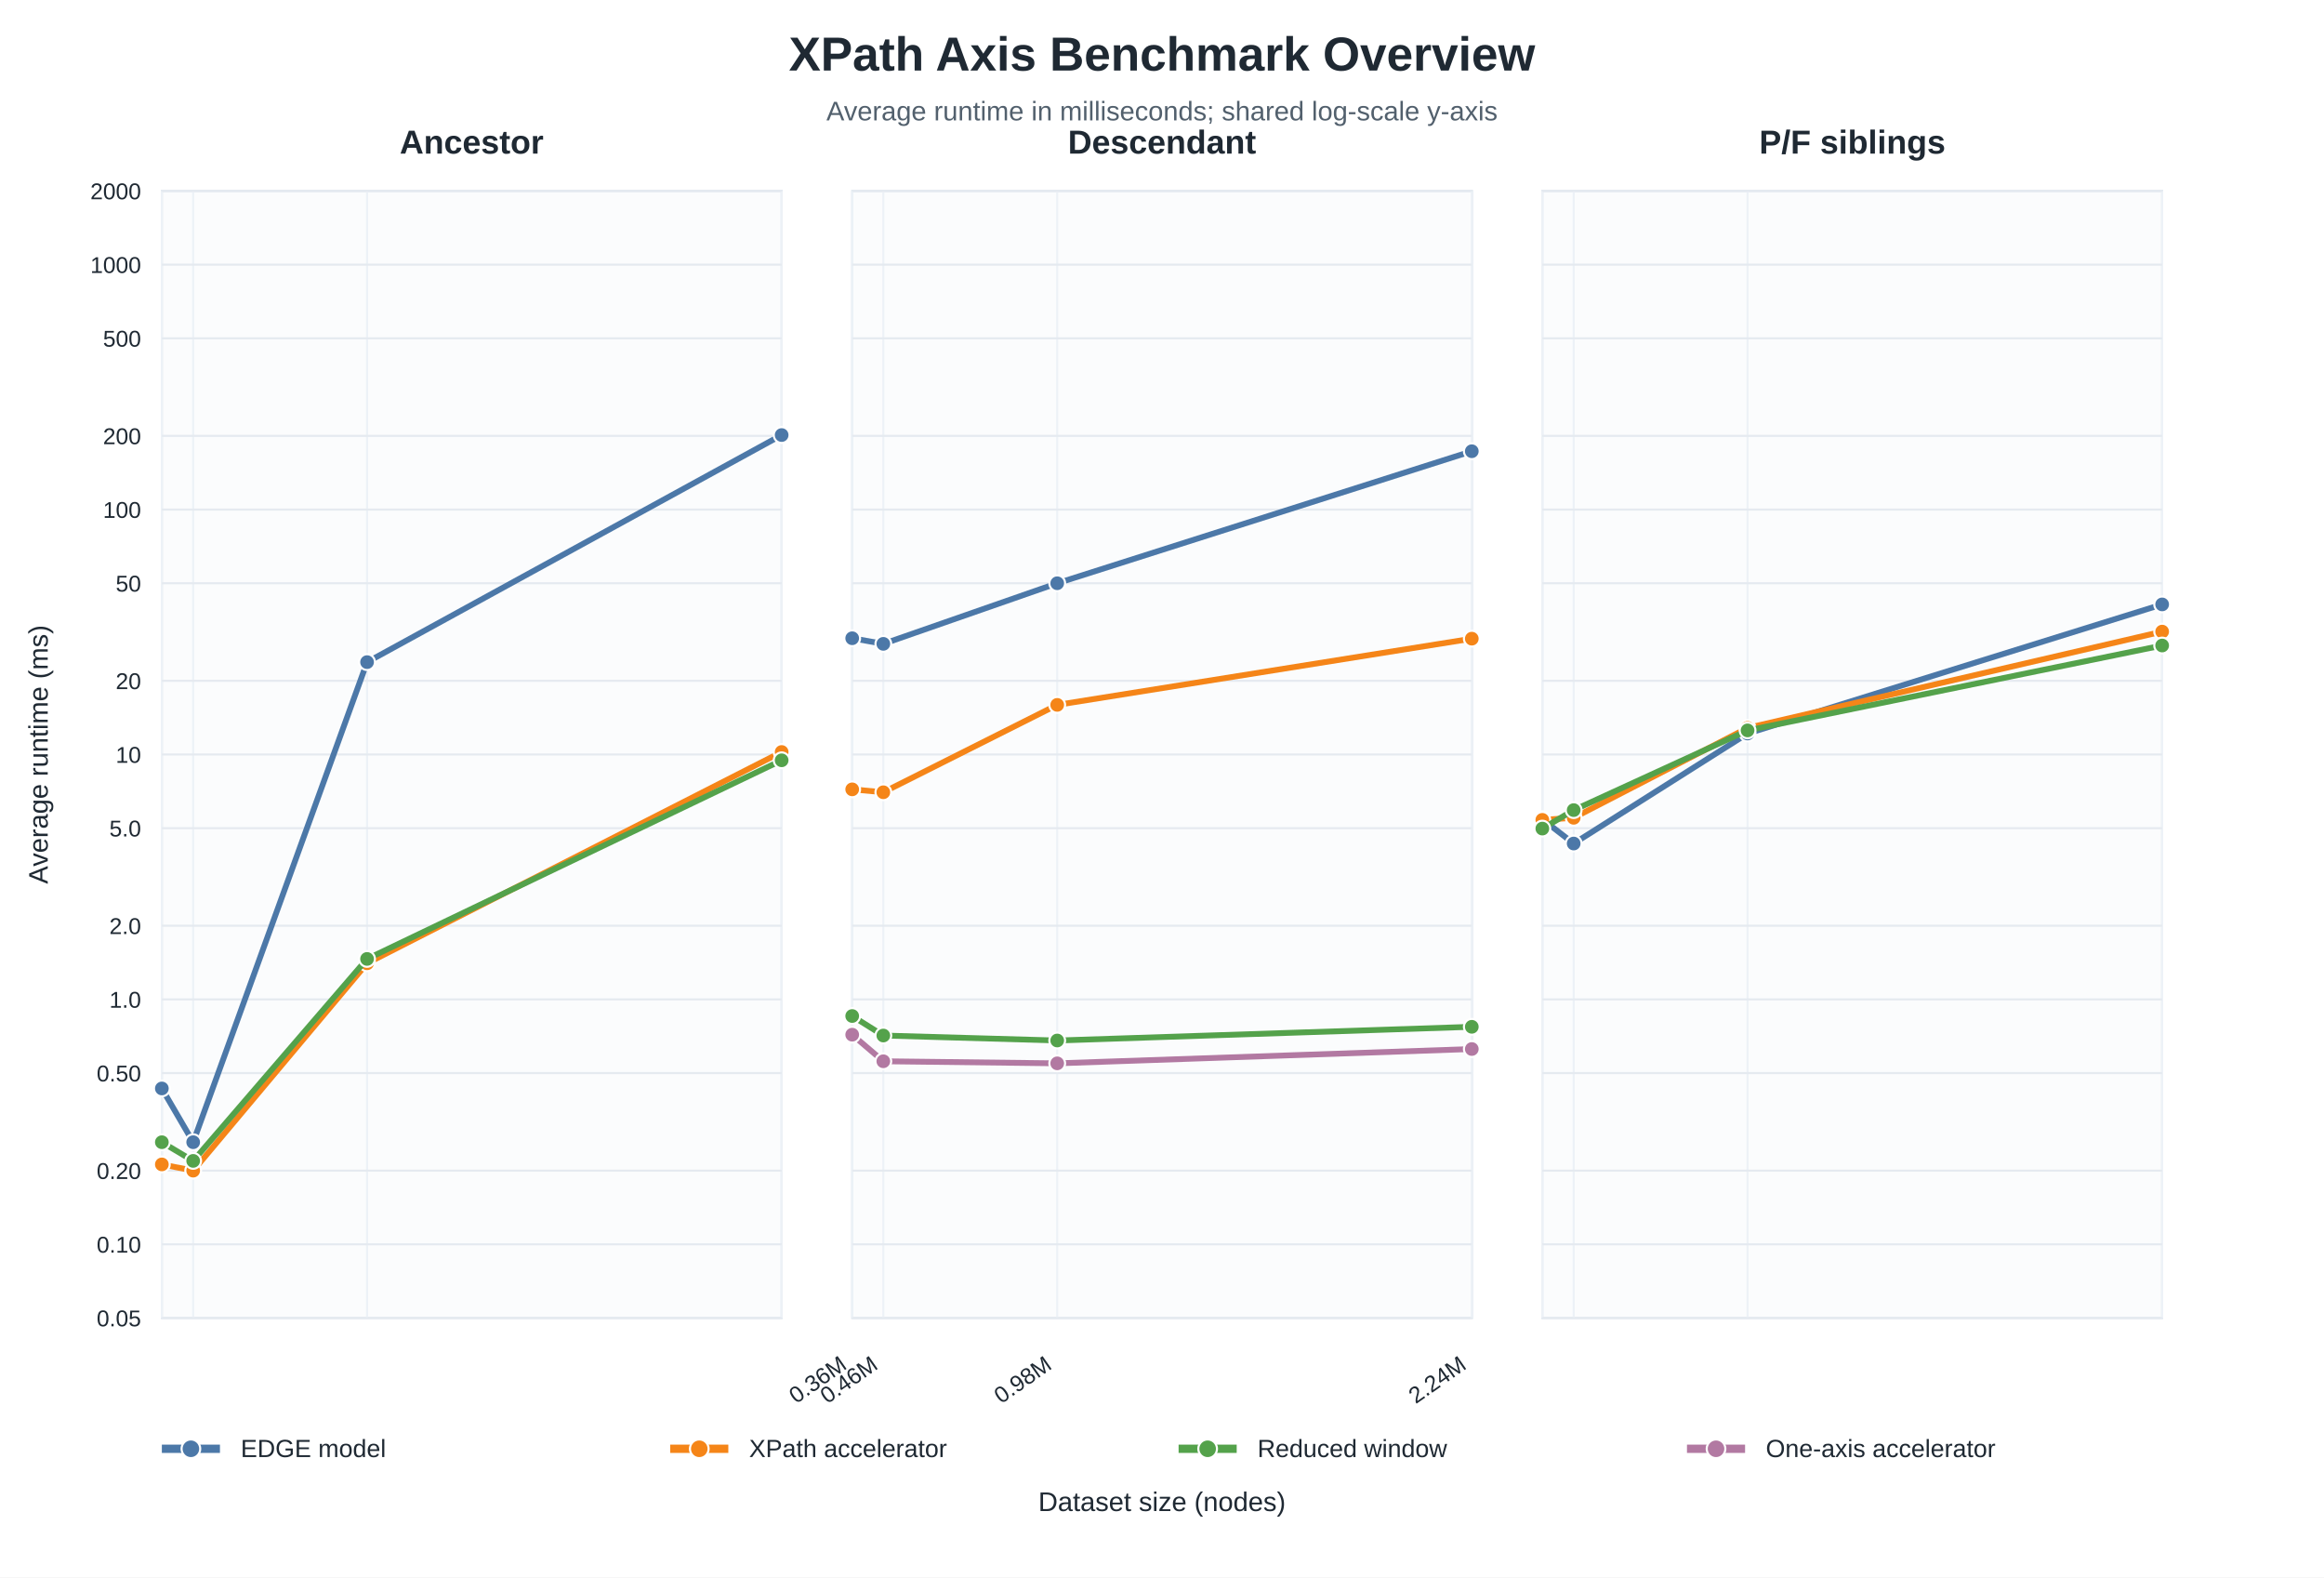
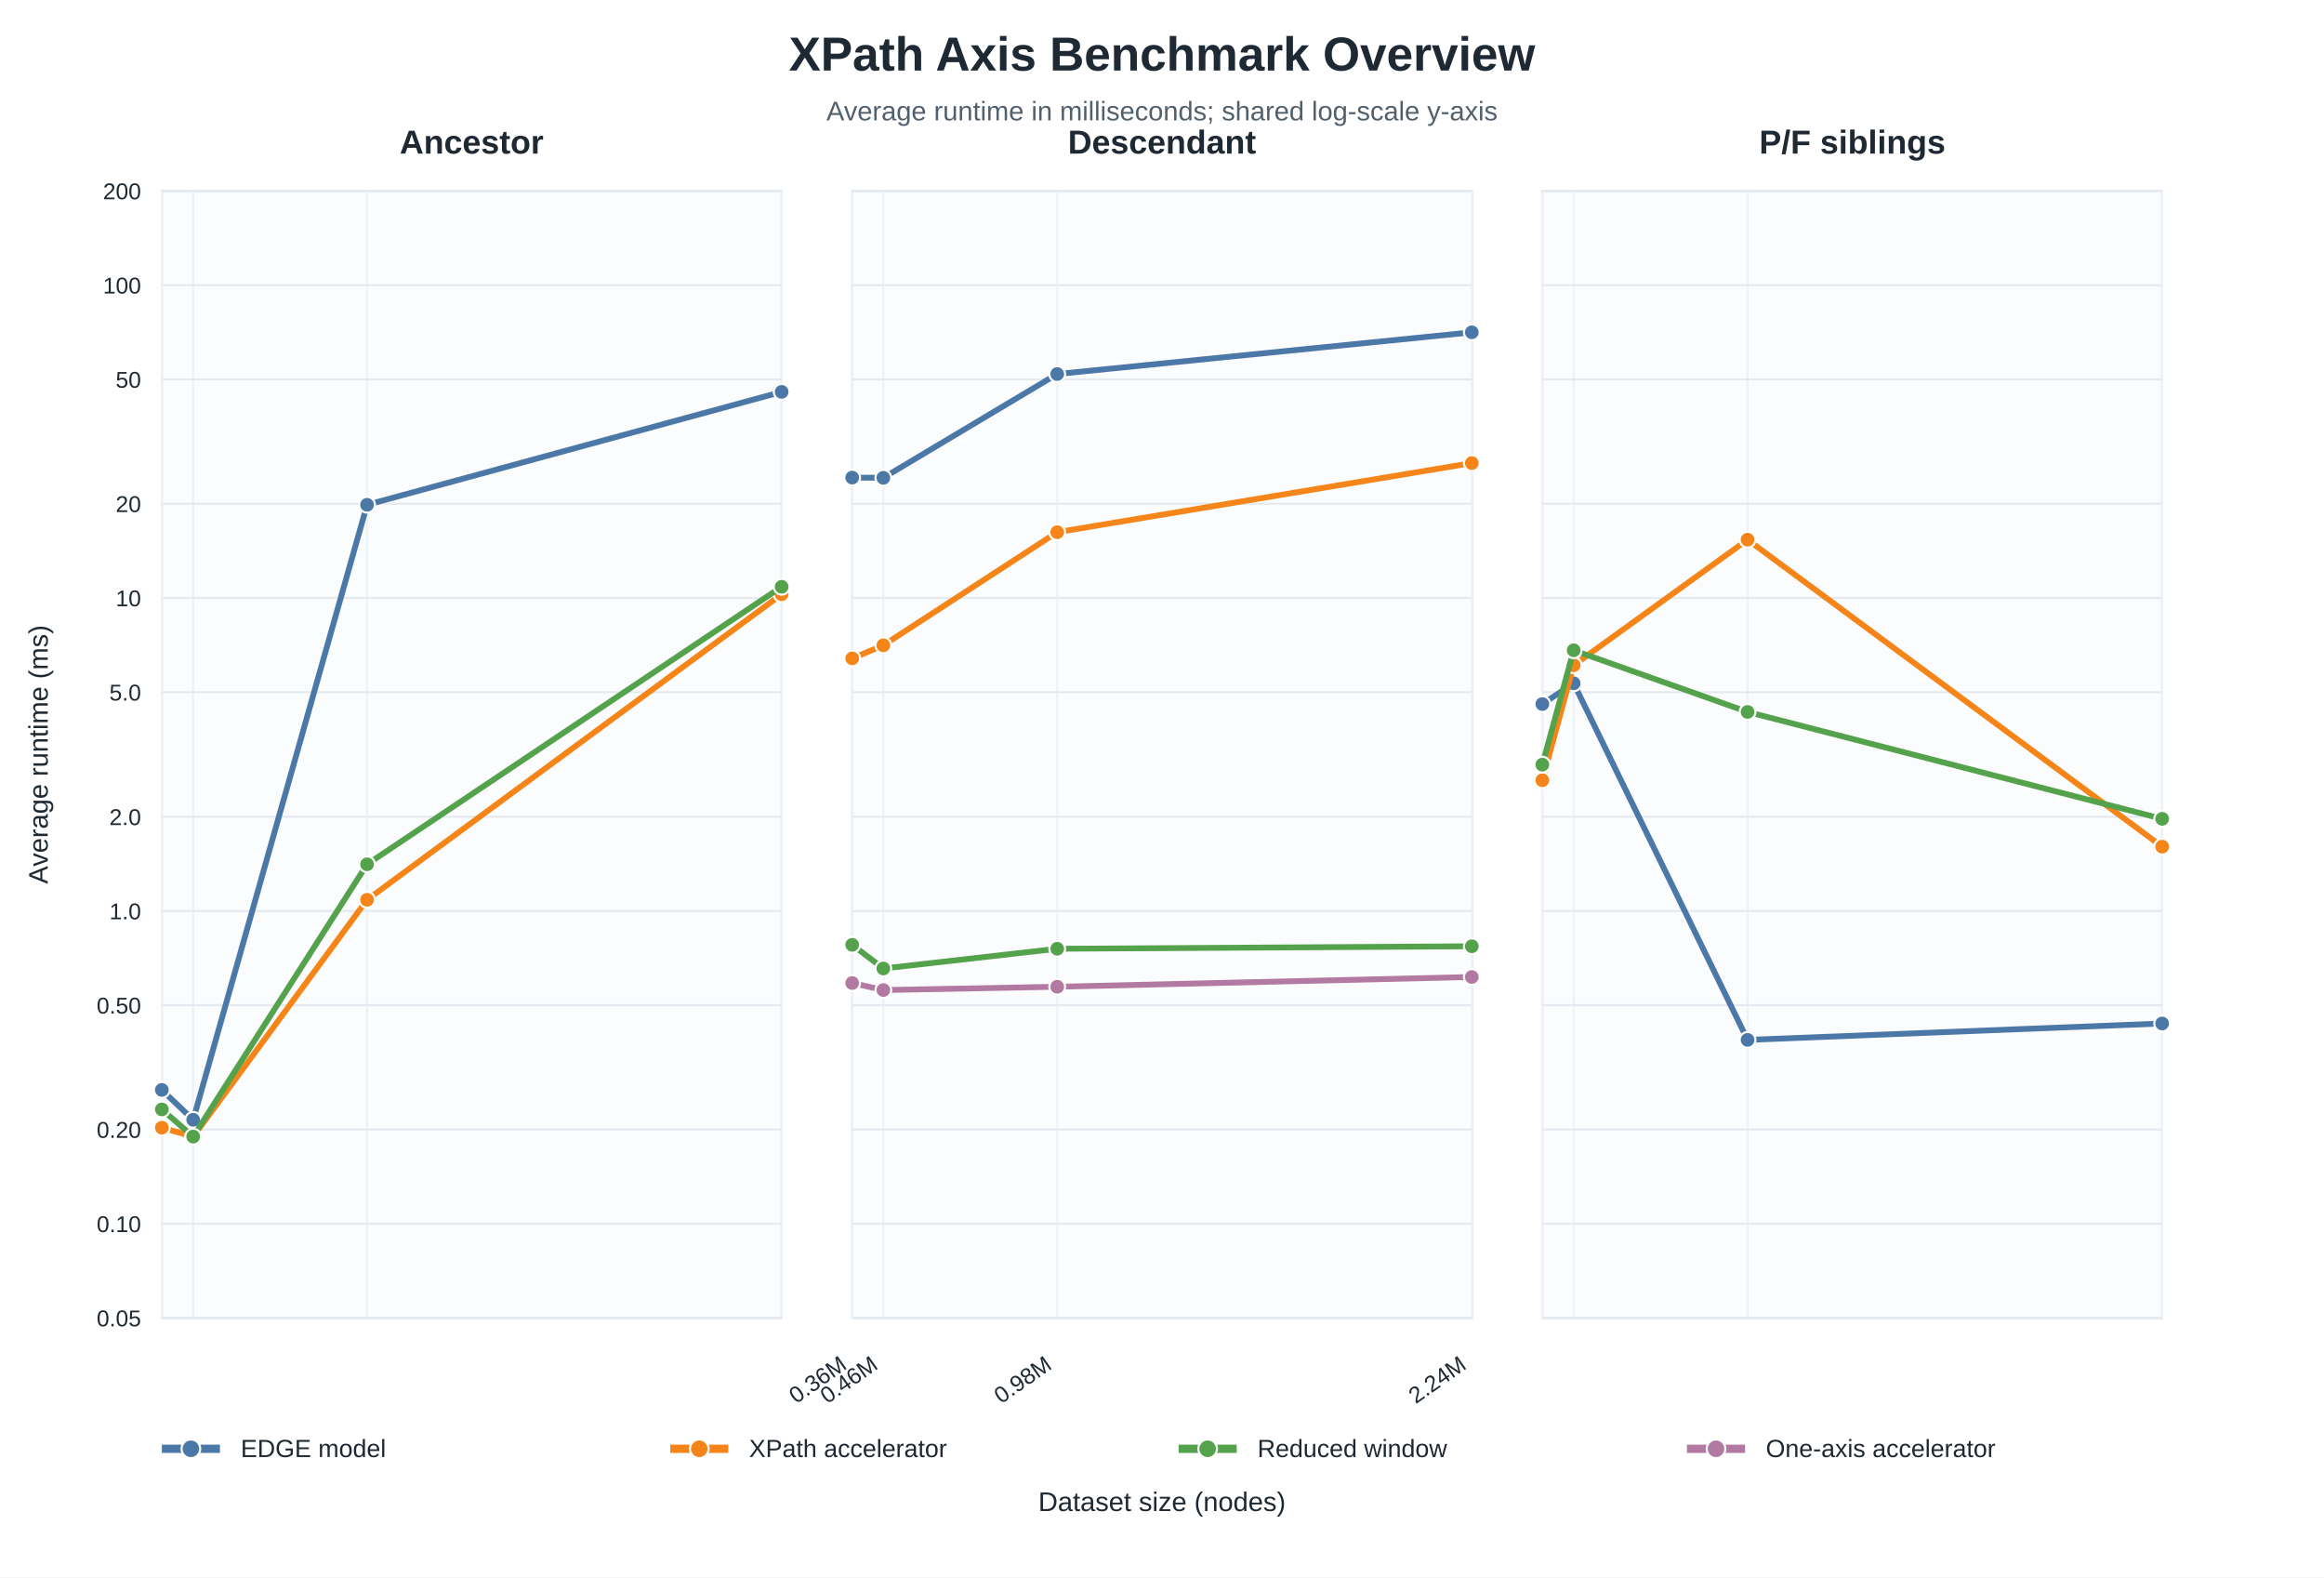
<svg xmlns="http://www.w3.org/2000/svg" width="1120" height="760" viewBox="0 0 1120 760">
  <rect width="100%" height="100%" fill="#FFFFFF" />
  <text x="560.0" y="34.0" font-family="Arial, sans-serif" font-size="23" font-weight="700" fill="#1F2933" text-anchor="middle">XPath Axis Benchmark Overview</text>
  <text x="560.0" y="58.0" font-family="Arial, sans-serif" font-size="13" font-weight="normal" fill="#52606D" text-anchor="middle">Average runtime in milliseconds; shared log-scale y-axis</text>
  <rect x="78.0" y="92" width="298.7" height="543" fill="#FBFCFD" stroke="#D9E2EC" />
  <text x="227.3" y="74.0" font-family="Arial, sans-serif" font-size="16" font-weight="700" fill="#1F2933" text-anchor="middle">Ancestor</text>
  <line x1="78.0" y1="92" x2="78.0" y2="635" stroke="#EDF2F7" />
  <line x1="93.1" y1="92" x2="93.1" y2="635" stroke="#EDF2F7" />
  <line x1="176.9" y1="92" x2="176.9" y2="635" stroke="#EDF2F7" />
  <line x1="376.7" y1="92" x2="376.7" y2="635" stroke="#EDF2F7" />
  <line x1="78.0" y1="635.0" x2="376.7" y2="635.0" stroke="#E5EAF0" />
  <text x="68.0" y="639.0" font-family="Arial, sans-serif" font-size="11" font-weight="normal" fill="#1F2933" text-anchor="end">0.05</text>
-   <line x1="78.0" y1="599.5" x2="376.7" y2="599.5" stroke="#E5EAF0" />
-   <text x="68.0" y="603.5" font-family="Arial, sans-serif" font-size="11" font-weight="normal" fill="#1F2933" text-anchor="end">0.10</text>
-   <line x1="78.0" y1="564.0" x2="376.7" y2="564.0" stroke="#E5EAF0" />
-   <text x="68.0" y="568.0" font-family="Arial, sans-serif" font-size="11" font-weight="normal" fill="#1F2933" text-anchor="end">0.20</text>
-   <line x1="78.0" y1="517.0" x2="376.7" y2="517.0" stroke="#E5EAF0" />
-   <text x="68.0" y="521.0" font-family="Arial, sans-serif" font-size="11" font-weight="normal" fill="#1F2933" text-anchor="end">0.50</text>
-   <line x1="78.0" y1="481.5" x2="376.7" y2="481.5" stroke="#E5EAF0" />
-   <text x="68.0" y="485.5" font-family="Arial, sans-serif" font-size="11" font-weight="normal" fill="#1F2933" text-anchor="end">1.0</text>
-   <line x1="78.0" y1="446.0" x2="376.7" y2="446.0" stroke="#E5EAF0" />
-   <text x="68.0" y="450.0" font-family="Arial, sans-serif" font-size="11" font-weight="normal" fill="#1F2933" text-anchor="end">2.0</text>
-   <line x1="78.0" y1="399.0" x2="376.7" y2="399.0" stroke="#E5EAF0" />
-   <text x="68.0" y="403.0" font-family="Arial, sans-serif" font-size="11" font-weight="normal" fill="#1F2933" text-anchor="end">5.0</text>
-   <line x1="78.0" y1="363.5" x2="376.7" y2="363.5" stroke="#E5EAF0" />
-   <text x="68.0" y="367.5" font-family="Arial, sans-serif" font-size="11" font-weight="normal" fill="#1F2933" text-anchor="end">10</text>
-   <line x1="78.0" y1="328.0" x2="376.7" y2="328.0" stroke="#E5EAF0" />
-   <text x="68.0" y="332.0" font-family="Arial, sans-serif" font-size="11" font-weight="normal" fill="#1F2933" text-anchor="end">20</text>
-   <line x1="78.0" y1="281.0" x2="376.7" y2="281.0" stroke="#E5EAF0" />
-   <text x="68.0" y="285.0" font-family="Arial, sans-serif" font-size="11" font-weight="normal" fill="#1F2933" text-anchor="end">50</text>
-   <line x1="78.0" y1="245.5" x2="376.7" y2="245.5" stroke="#E5EAF0" />
-   <text x="68.0" y="249.5" font-family="Arial, sans-serif" font-size="11" font-weight="normal" fill="#1F2933" text-anchor="end">100</text>
-   <line x1="78.0" y1="210.0" x2="376.7" y2="210.0" stroke="#E5EAF0" />
-   <text x="68.0" y="214.0" font-family="Arial, sans-serif" font-size="11" font-weight="normal" fill="#1F2933" text-anchor="end">200</text>
-   <line x1="78.0" y1="163.0" x2="376.7" y2="163.0" stroke="#E5EAF0" />
-   <text x="68.0" y="167.0" font-family="Arial, sans-serif" font-size="11" font-weight="normal" fill="#1F2933" text-anchor="end">500</text>
-   <line x1="78.0" y1="127.5" x2="376.7" y2="127.5" stroke="#E5EAF0" />
-   <text x="68.0" y="131.5" font-family="Arial, sans-serif" font-size="11" font-weight="normal" fill="#1F2933" text-anchor="end">1000</text>
+   <line x1="78.0" y1="589.6" x2="376.7" y2="589.6" stroke="#E5EAF0" />
+   <text x="68.0" y="593.6" font-family="Arial, sans-serif" font-size="11" font-weight="normal" fill="#1F2933" text-anchor="end">0.10</text>
+   <line x1="78.0" y1="544.2" x2="376.7" y2="544.2" stroke="#E5EAF0" />
+   <text x="68.0" y="548.2" font-family="Arial, sans-serif" font-size="11" font-weight="normal" fill="#1F2933" text-anchor="end">0.20</text>
+   <line x1="78.0" y1="484.3" x2="376.7" y2="484.3" stroke="#E5EAF0" />
+   <text x="68.0" y="488.3" font-family="Arial, sans-serif" font-size="11" font-weight="normal" fill="#1F2933" text-anchor="end">0.50</text>
+   <line x1="78.0" y1="438.9" x2="376.7" y2="438.9" stroke="#E5EAF0" />
+   <text x="68.0" y="442.9" font-family="Arial, sans-serif" font-size="11" font-weight="normal" fill="#1F2933" text-anchor="end">1.0</text>
+   <line x1="78.0" y1="393.5" x2="376.7" y2="393.5" stroke="#E5EAF0" />
+   <text x="68.0" y="397.5" font-family="Arial, sans-serif" font-size="11" font-weight="normal" fill="#1F2933" text-anchor="end">2.0</text>
+   <line x1="78.0" y1="333.5" x2="376.7" y2="333.5" stroke="#E5EAF0" />
+   <text x="68.0" y="337.5" font-family="Arial, sans-serif" font-size="11" font-weight="normal" fill="#1F2933" text-anchor="end">5.0</text>
+   <line x1="78.0" y1="288.1" x2="376.7" y2="288.1" stroke="#E5EAF0" />
+   <text x="68.0" y="292.1" font-family="Arial, sans-serif" font-size="11" font-weight="normal" fill="#1F2933" text-anchor="end">10</text>
+   <line x1="78.0" y1="242.7" x2="376.7" y2="242.7" stroke="#E5EAF0" />
+   <text x="68.0" y="246.7" font-family="Arial, sans-serif" font-size="11" font-weight="normal" fill="#1F2933" text-anchor="end">20</text>
+   <line x1="78.0" y1="182.8" x2="376.7" y2="182.8" stroke="#E5EAF0" />
+   <text x="68.0" y="186.8" font-family="Arial, sans-serif" font-size="11" font-weight="normal" fill="#1F2933" text-anchor="end">50</text>
+   <line x1="78.0" y1="137.4" x2="376.7" y2="137.4" stroke="#E5EAF0" />
+   <text x="68.0" y="141.4" font-family="Arial, sans-serif" font-size="11" font-weight="normal" fill="#1F2933" text-anchor="end">100</text>
  <line x1="78.0" y1="92.0" x2="376.7" y2="92.0" stroke="#E5EAF0" />
-   <text x="68.0" y="96.0" font-family="Arial, sans-serif" font-size="11" font-weight="normal" fill="#1F2933" text-anchor="end">2000</text>
-   <polyline points="78.0,524.4 93.1,550.3 176.9,319.0 376.7,209.6" fill="none" stroke="#4C78A8" stroke-width="2.8" />
-   <circle cx="78.0" cy="524.4" r="3.8" fill="#4C78A8" stroke="#FFFFFF" stroke-width="1" />
-   <circle cx="93.1" cy="550.3" r="3.8" fill="#4C78A8" stroke="#FFFFFF" stroke-width="1" />
-   <circle cx="176.9" cy="319.0" r="3.8" fill="#4C78A8" stroke="#FFFFFF" stroke-width="1" />
-   <circle cx="376.7" cy="209.6" r="3.8" fill="#4C78A8" stroke="#FFFFFF" stroke-width="1" />
-   <polyline points="78.0,561.0 93.1,564.0 176.9,464.1 376.7,362.3" fill="none" stroke="#F58518" stroke-width="2.8" />
-   <circle cx="78.0" cy="561.0" r="3.8" fill="#F58518" stroke="#FFFFFF" stroke-width="1" />
-   <circle cx="93.1" cy="564.0" r="3.8" fill="#F58518" stroke="#FFFFFF" stroke-width="1" />
-   <circle cx="176.9" cy="464.1" r="3.8" fill="#F58518" stroke="#FFFFFF" stroke-width="1" />
-   <circle cx="376.7" cy="362.3" r="3.8" fill="#F58518" stroke="#FFFFFF" stroke-width="1" />
-   <polyline points="78.0,550.3 93.1,559.3 176.9,462.0 376.7,366.3" fill="none" stroke="#54A24B" stroke-width="2.8" />
-   <circle cx="78.0" cy="550.3" r="3.8" fill="#54A24B" stroke="#FFFFFF" stroke-width="1" />
-   <circle cx="93.1" cy="559.3" r="3.8" fill="#54A24B" stroke="#FFFFFF" stroke-width="1" />
-   <circle cx="176.9" cy="462.0" r="3.8" fill="#54A24B" stroke="#FFFFFF" stroke-width="1" />
-   <circle cx="376.7" cy="366.3" r="3.8" fill="#54A24B" stroke="#FFFFFF" stroke-width="1" />
+   <text x="68.0" y="96.0" font-family="Arial, sans-serif" font-size="11" font-weight="normal" fill="#1F2933" text-anchor="end">200</text>
+   <polyline points="78.0,525.1 93.1,539.5 176.9,243.2 376.7,188.8" fill="none" stroke="#4C78A8" stroke-width="2.8" />
+   <circle cx="78.0" cy="525.1" r="3.8" fill="#4C78A8" stroke="#FFFFFF" stroke-width="1" />
+   <circle cx="93.1" cy="539.5" r="3.8" fill="#4C78A8" stroke="#FFFFFF" stroke-width="1" />
+   <circle cx="176.9" cy="243.2" r="3.8" fill="#4C78A8" stroke="#FFFFFF" stroke-width="1" />
+   <circle cx="376.7" cy="188.8" r="3.8" fill="#4C78A8" stroke="#FFFFFF" stroke-width="1" />
+   <polyline points="78.0,543.3 93.1,547.6 176.9,433.5 376.7,286.3" fill="none" stroke="#F58518" stroke-width="2.8" />
+   <circle cx="78.0" cy="543.3" r="3.8" fill="#F58518" stroke="#FFFFFF" stroke-width="1" />
+   <circle cx="93.1" cy="547.6" r="3.8" fill="#F58518" stroke="#FFFFFF" stroke-width="1" />
+   <circle cx="176.9" cy="433.5" r="3.8" fill="#F58518" stroke="#FFFFFF" stroke-width="1" />
+   <circle cx="376.7" cy="286.3" r="3.8" fill="#F58518" stroke="#FFFFFF" stroke-width="1" />
+   <polyline points="78.0,534.5 93.1,547.6 176.9,416.4 376.7,282.7" fill="none" stroke="#54A24B" stroke-width="2.8" />
+   <circle cx="78.0" cy="534.5" r="3.8" fill="#54A24B" stroke="#FFFFFF" stroke-width="1" />
+   <circle cx="93.1" cy="547.6" r="3.8" fill="#54A24B" stroke="#FFFFFF" stroke-width="1" />
+   <circle cx="176.9" cy="416.4" r="3.8" fill="#54A24B" stroke="#FFFFFF" stroke-width="1" />
+   <circle cx="376.7" cy="282.7" r="3.8" fill="#54A24B" stroke="#FFFFFF" stroke-width="1" />
  <rect x="410.7" y="92" width="298.7" height="543" fill="#FBFCFD" stroke="#D9E2EC" />
  <text x="560.0" y="74.0" font-family="Arial, sans-serif" font-size="16" font-weight="700" fill="#1F2933" text-anchor="middle">Descendant</text>
  <line x1="410.7" y1="92" x2="410.7" y2="635" stroke="#EDF2F7" />
  <text x="408.7" y="659.0" font-family="Arial, sans-serif" font-size="11" font-weight="normal" fill="#1F2933" text-anchor="end" transform="rotate(-35 408.6667 659)">0.36M</text>
  <line x1="425.7" y1="92" x2="425.7" y2="635" stroke="#EDF2F7" />
  <text x="423.7" y="659.0" font-family="Arial, sans-serif" font-size="11" font-weight="normal" fill="#1F2933" text-anchor="end" transform="rotate(-35 423.7491 659)">0.46M</text>
  <line x1="509.5" y1="92" x2="509.5" y2="635" stroke="#EDF2F7" />
  <text x="507.5" y="659.0" font-family="Arial, sans-serif" font-size="11" font-weight="normal" fill="#1F2933" text-anchor="end" transform="rotate(-35 507.5346 659)">0.98M</text>
  <line x1="709.3" y1="92" x2="709.3" y2="635" stroke="#EDF2F7" />
  <text x="707.3" y="659.0" font-family="Arial, sans-serif" font-size="11" font-weight="normal" fill="#1F2933" text-anchor="end" transform="rotate(-35 707.3333 659)">2.24M</text>
  <line x1="410.7" y1="635.0" x2="709.3" y2="635.0" stroke="#E5EAF0" />
-   <line x1="410.7" y1="599.5" x2="709.3" y2="599.5" stroke="#E5EAF0" />
-   <line x1="410.7" y1="564.0" x2="709.3" y2="564.0" stroke="#E5EAF0" />
-   <line x1="410.7" y1="517.0" x2="709.3" y2="517.0" stroke="#E5EAF0" />
-   <line x1="410.7" y1="481.5" x2="709.3" y2="481.5" stroke="#E5EAF0" />
-   <line x1="410.7" y1="446.0" x2="709.3" y2="446.0" stroke="#E5EAF0" />
-   <line x1="410.7" y1="399.0" x2="709.3" y2="399.0" stroke="#E5EAF0" />
-   <line x1="410.7" y1="363.5" x2="709.3" y2="363.5" stroke="#E5EAF0" />
-   <line x1="410.7" y1="328.0" x2="709.3" y2="328.0" stroke="#E5EAF0" />
-   <line x1="410.7" y1="281.0" x2="709.3" y2="281.0" stroke="#E5EAF0" />
-   <line x1="410.7" y1="245.5" x2="709.3" y2="245.5" stroke="#E5EAF0" />
-   <line x1="410.7" y1="210.0" x2="709.3" y2="210.0" stroke="#E5EAF0" />
-   <line x1="410.7" y1="163.0" x2="709.3" y2="163.0" stroke="#E5EAF0" />
-   <line x1="410.7" y1="127.5" x2="709.3" y2="127.5" stroke="#E5EAF0" />
+   <line x1="410.7" y1="589.6" x2="709.3" y2="589.6" stroke="#E5EAF0" />
+   <line x1="410.7" y1="544.2" x2="709.3" y2="544.2" stroke="#E5EAF0" />
+   <line x1="410.7" y1="484.3" x2="709.3" y2="484.3" stroke="#E5EAF0" />
+   <line x1="410.7" y1="438.9" x2="709.3" y2="438.9" stroke="#E5EAF0" />
+   <line x1="410.7" y1="393.5" x2="709.3" y2="393.5" stroke="#E5EAF0" />
+   <line x1="410.7" y1="333.5" x2="709.3" y2="333.5" stroke="#E5EAF0" />
+   <line x1="410.7" y1="288.1" x2="709.3" y2="288.1" stroke="#E5EAF0" />
+   <line x1="410.7" y1="242.7" x2="709.3" y2="242.7" stroke="#E5EAF0" />
+   <line x1="410.7" y1="182.8" x2="709.3" y2="182.8" stroke="#E5EAF0" />
+   <line x1="410.7" y1="137.4" x2="709.3" y2="137.4" stroke="#E5EAF0" />
  <line x1="410.7" y1="92.0" x2="709.3" y2="92.0" stroke="#E5EAF0" />
-   <polyline points="410.7,307.5 425.7,310.2 509.5,281.0 709.3,217.4" fill="none" stroke="#4C78A8" stroke-width="2.8" />
-   <circle cx="410.7" cy="307.5" r="3.8" fill="#4C78A8" stroke="#FFFFFF" stroke-width="1" />
-   <circle cx="425.7" cy="310.2" r="3.8" fill="#4C78A8" stroke="#FFFFFF" stroke-width="1" />
-   <circle cx="509.5" cy="281.0" r="3.8" fill="#4C78A8" stroke="#FFFFFF" stroke-width="1" />
-   <circle cx="709.3" cy="217.4" r="3.8" fill="#4C78A8" stroke="#FFFFFF" stroke-width="1" />
-   <polyline points="410.7,380.3 425.7,381.7 509.5,339.6 709.3,307.7" fill="none" stroke="#F58518" stroke-width="2.8" />
-   <circle cx="410.7" cy="380.3" r="3.8" fill="#F58518" stroke="#FFFFFF" stroke-width="1" />
-   <circle cx="425.7" cy="381.7" r="3.8" fill="#F58518" stroke="#FFFFFF" stroke-width="1" />
-   <circle cx="509.5" cy="339.6" r="3.8" fill="#F58518" stroke="#FFFFFF" stroke-width="1" />
-   <circle cx="709.3" cy="307.7" r="3.8" fill="#F58518" stroke="#FFFFFF" stroke-width="1" />
-   <polyline points="410.7,489.5 425.7,498.9 509.5,501.3 709.3,494.7" fill="none" stroke="#54A24B" stroke-width="2.8" />
-   <circle cx="410.7" cy="489.5" r="3.8" fill="#54A24B" stroke="#FFFFFF" stroke-width="1" />
-   <circle cx="425.7" cy="498.9" r="3.8" fill="#54A24B" stroke="#FFFFFF" stroke-width="1" />
-   <circle cx="509.5" cy="501.3" r="3.8" fill="#54A24B" stroke="#FFFFFF" stroke-width="1" />
-   <circle cx="709.3" cy="494.7" r="3.8" fill="#54A24B" stroke="#FFFFFF" stroke-width="1" />
-   <polyline points="410.7,498.5 425.7,511.3 509.5,512.3 709.3,505.4" fill="none" stroke="#B279A2" stroke-width="2.8" />
-   <circle cx="410.7" cy="498.5" r="3.8" fill="#B279A2" stroke="#FFFFFF" stroke-width="1" />
-   <circle cx="425.7" cy="511.3" r="3.8" fill="#B279A2" stroke="#FFFFFF" stroke-width="1" />
-   <circle cx="509.5" cy="512.3" r="3.8" fill="#B279A2" stroke="#FFFFFF" stroke-width="1" />
-   <circle cx="709.3" cy="505.4" r="3.8" fill="#B279A2" stroke="#FFFFFF" stroke-width="1" />
+   <polyline points="410.7,230.1 425.7,230.2 509.5,180.2 709.3,160.1" fill="none" stroke="#4C78A8" stroke-width="2.8" />
+   <circle cx="410.7" cy="230.1" r="3.8" fill="#4C78A8" stroke="#FFFFFF" stroke-width="1" />
+   <circle cx="425.7" cy="230.2" r="3.8" fill="#4C78A8" stroke="#FFFFFF" stroke-width="1" />
+   <circle cx="509.5" cy="180.2" r="3.8" fill="#4C78A8" stroke="#FFFFFF" stroke-width="1" />
+   <circle cx="709.3" cy="160.1" r="3.8" fill="#4C78A8" stroke="#FFFFFF" stroke-width="1" />
+   <polyline points="410.7,317.2 425.7,310.9 509.5,256.4 709.3,223.1" fill="none" stroke="#F58518" stroke-width="2.8" />
+   <circle cx="410.7" cy="317.2" r="3.8" fill="#F58518" stroke="#FFFFFF" stroke-width="1" />
+   <circle cx="425.7" cy="310.9" r="3.8" fill="#F58518" stroke="#FFFFFF" stroke-width="1" />
+   <circle cx="509.5" cy="256.4" r="3.8" fill="#F58518" stroke="#FFFFFF" stroke-width="1" />
+   <circle cx="709.3" cy="223.1" r="3.8" fill="#F58518" stroke="#FFFFFF" stroke-width="1" />
+   <polyline points="410.7,455.2 425.7,466.6 509.5,457.1 709.3,455.9" fill="none" stroke="#54A24B" stroke-width="2.8" />
+   <circle cx="410.7" cy="455.2" r="3.8" fill="#54A24B" stroke="#FFFFFF" stroke-width="1" />
+   <circle cx="425.7" cy="466.6" r="3.8" fill="#54A24B" stroke="#FFFFFF" stroke-width="1" />
+   <circle cx="509.5" cy="457.1" r="3.8" fill="#54A24B" stroke="#FFFFFF" stroke-width="1" />
+   <circle cx="709.3" cy="455.9" r="3.8" fill="#54A24B" stroke="#FFFFFF" stroke-width="1" />
+   <polyline points="410.7,473.6 425.7,477.0 509.5,475.4 709.3,470.7" fill="none" stroke="#B279A2" stroke-width="2.8" />
+   <circle cx="410.7" cy="473.6" r="3.8" fill="#B279A2" stroke="#FFFFFF" stroke-width="1" />
+   <circle cx="425.7" cy="477.0" r="3.8" fill="#B279A2" stroke="#FFFFFF" stroke-width="1" />
+   <circle cx="509.5" cy="475.4" r="3.8" fill="#B279A2" stroke="#FFFFFF" stroke-width="1" />
+   <circle cx="709.3" cy="470.7" r="3.8" fill="#B279A2" stroke="#FFFFFF" stroke-width="1" />
  <rect x="743.3" y="92" width="298.7" height="543" fill="#FBFCFD" stroke="#D9E2EC" />
  <text x="892.7" y="74.0" font-family="Arial, sans-serif" font-size="16" font-weight="700" fill="#1F2933" text-anchor="middle">P/F siblings</text>
  <line x1="743.3" y1="92" x2="743.3" y2="635" stroke="#EDF2F7" />
  <line x1="758.4" y1="92" x2="758.4" y2="635" stroke="#EDF2F7" />
  <line x1="842.2" y1="92" x2="842.2" y2="635" stroke="#EDF2F7" />
  <line x1="1042.0" y1="92" x2="1042.0" y2="635" stroke="#EDF2F7" />
  <line x1="743.3" y1="635.0" x2="1042.0" y2="635.0" stroke="#E5EAF0" />
-   <line x1="743.3" y1="599.5" x2="1042.0" y2="599.5" stroke="#E5EAF0" />
-   <line x1="743.3" y1="564.0" x2="1042.0" y2="564.0" stroke="#E5EAF0" />
-   <line x1="743.3" y1="517.0" x2="1042.0" y2="517.0" stroke="#E5EAF0" />
-   <line x1="743.3" y1="481.5" x2="1042.0" y2="481.5" stroke="#E5EAF0" />
-   <line x1="743.3" y1="446.0" x2="1042.0" y2="446.0" stroke="#E5EAF0" />
-   <line x1="743.3" y1="399.0" x2="1042.0" y2="399.0" stroke="#E5EAF0" />
-   <line x1="743.3" y1="363.5" x2="1042.0" y2="363.5" stroke="#E5EAF0" />
-   <line x1="743.3" y1="328.0" x2="1042.0" y2="328.0" stroke="#E5EAF0" />
-   <line x1="743.3" y1="281.0" x2="1042.0" y2="281.0" stroke="#E5EAF0" />
-   <line x1="743.3" y1="245.5" x2="1042.0" y2="245.5" stroke="#E5EAF0" />
-   <line x1="743.3" y1="210.0" x2="1042.0" y2="210.0" stroke="#E5EAF0" />
-   <line x1="743.3" y1="163.0" x2="1042.0" y2="163.0" stroke="#E5EAF0" />
-   <line x1="743.3" y1="127.5" x2="1042.0" y2="127.5" stroke="#E5EAF0" />
+   <line x1="743.3" y1="589.6" x2="1042.0" y2="589.6" stroke="#E5EAF0" />
+   <line x1="743.3" y1="544.2" x2="1042.0" y2="544.2" stroke="#E5EAF0" />
+   <line x1="743.3" y1="484.3" x2="1042.0" y2="484.3" stroke="#E5EAF0" />
+   <line x1="743.3" y1="438.9" x2="1042.0" y2="438.9" stroke="#E5EAF0" />
+   <line x1="743.3" y1="393.5" x2="1042.0" y2="393.5" stroke="#E5EAF0" />
+   <line x1="743.3" y1="333.5" x2="1042.0" y2="333.5" stroke="#E5EAF0" />
+   <line x1="743.3" y1="288.1" x2="1042.0" y2="288.1" stroke="#E5EAF0" />
+   <line x1="743.3" y1="242.7" x2="1042.0" y2="242.7" stroke="#E5EAF0" />
+   <line x1="743.3" y1="182.8" x2="1042.0" y2="182.8" stroke="#E5EAF0" />
+   <line x1="743.3" y1="137.4" x2="1042.0" y2="137.4" stroke="#E5EAF0" />
  <line x1="743.3" y1="92.0" x2="1042.0" y2="92.0" stroke="#E5EAF0" />
-   <polyline points="743.3,394.7 758.4,406.4 842.2,353.4 1042.0,291.2" fill="none" stroke="#4C78A8" stroke-width="2.8" />
-   <circle cx="743.3" cy="394.7" r="3.8" fill="#4C78A8" stroke="#FFFFFF" stroke-width="1" />
-   <circle cx="758.4" cy="406.4" r="3.8" fill="#4C78A8" stroke="#FFFFFF" stroke-width="1" />
-   <circle cx="842.2" cy="353.4" r="3.8" fill="#4C78A8" stroke="#FFFFFF" stroke-width="1" />
-   <circle cx="1042.0" cy="291.2" r="3.8" fill="#4C78A8" stroke="#FFFFFF" stroke-width="1" />
-   <polyline points="743.3,395.0 758.4,394.0 842.2,350.7 1042.0,304.3" fill="none" stroke="#F58518" stroke-width="2.8" />
-   <circle cx="743.3" cy="395.0" r="3.8" fill="#F58518" stroke="#FFFFFF" stroke-width="1" />
-   <circle cx="758.4" cy="394.0" r="3.8" fill="#F58518" stroke="#FFFFFF" stroke-width="1" />
-   <circle cx="842.2" cy="350.7" r="3.8" fill="#F58518" stroke="#FFFFFF" stroke-width="1" />
-   <circle cx="1042.0" cy="304.3" r="3.8" fill="#F58518" stroke="#FFFFFF" stroke-width="1" />
-   <polyline points="743.3,399.2 758.4,390.3 842.2,351.9 1042.0,311.0" fill="none" stroke="#54A24B" stroke-width="2.8" />
-   <circle cx="743.3" cy="399.2" r="3.8" fill="#54A24B" stroke="#FFFFFF" stroke-width="1" />
-   <circle cx="758.4" cy="390.3" r="3.8" fill="#54A24B" stroke="#FFFFFF" stroke-width="1" />
-   <circle cx="842.2" cy="351.9" r="3.8" fill="#54A24B" stroke="#FFFFFF" stroke-width="1" />
-   <circle cx="1042.0" cy="311.0" r="3.8" fill="#54A24B" stroke="#FFFFFF" stroke-width="1" />
+   <polyline points="743.3,339.2 758.4,329.2 842.2,501.0 1042.0,493.1" fill="none" stroke="#4C78A8" stroke-width="2.8" />
+   <circle cx="743.3" cy="339.2" r="3.8" fill="#4C78A8" stroke="#FFFFFF" stroke-width="1" />
+   <circle cx="758.4" cy="329.2" r="3.8" fill="#4C78A8" stroke="#FFFFFF" stroke-width="1" />
+   <circle cx="842.2" cy="501.0" r="3.8" fill="#4C78A8" stroke="#FFFFFF" stroke-width="1" />
+   <circle cx="1042.0" cy="493.1" r="3.8" fill="#4C78A8" stroke="#FFFFFF" stroke-width="1" />
+   <polyline points="743.3,375.9 758.4,320.5 842.2,260.0 1042.0,407.9" fill="none" stroke="#F58518" stroke-width="2.8" />
+   <circle cx="743.3" cy="375.9" r="3.8" fill="#F58518" stroke="#FFFFFF" stroke-width="1" />
+   <circle cx="758.4" cy="320.5" r="3.8" fill="#F58518" stroke="#FFFFFF" stroke-width="1" />
+   <circle cx="842.2" cy="260.0" r="3.8" fill="#F58518" stroke="#FFFFFF" stroke-width="1" />
+   <circle cx="1042.0" cy="407.9" r="3.8" fill="#F58518" stroke="#FFFFFF" stroke-width="1" />
+   <polyline points="743.3,368.4 758.4,313.3 842.2,343.0 1042.0,394.5" fill="none" stroke="#54A24B" stroke-width="2.8" />
+   <circle cx="743.3" cy="368.4" r="3.8" fill="#54A24B" stroke="#FFFFFF" stroke-width="1" />
+   <circle cx="758.4" cy="313.3" r="3.8" fill="#54A24B" stroke="#FFFFFF" stroke-width="1" />
+   <circle cx="842.2" cy="343.0" r="3.8" fill="#54A24B" stroke="#FFFFFF" stroke-width="1" />
+   <circle cx="1042.0" cy="394.5" r="3.8" fill="#54A24B" stroke="#FFFFFF" stroke-width="1" />
  <text x="560.0" y="728.0" font-family="Arial, sans-serif" font-size="13" font-weight="normal" fill="#1F2933" text-anchor="middle">Dataset size (nodes)</text>
  <text x="23.0" y="363.5" font-family="Arial, sans-serif" font-size="13" font-weight="normal" fill="#1F2933" text-anchor="middle" transform="rotate(-90 23 363.5)">Average runtime (ms)</text>
  <line x1="78" y1="698" x2="106" y2="698" stroke="#4C78A8" stroke-width="4" />
  <circle cx="92" cy="698" r="4.5" fill="#4C78A8" stroke="#FFFFFF" stroke-width="1" />
  <text x="116.0" y="702.0" font-family="Arial, sans-serif" font-size="12" font-weight="normal" fill="#1F2933" text-anchor="start">EDGE model</text>
  <line x1="323" y1="698" x2="351" y2="698" stroke="#F58518" stroke-width="4" />
  <circle cx="337" cy="698" r="4.5" fill="#F58518" stroke="#FFFFFF" stroke-width="1" />
  <text x="361.0" y="702.0" font-family="Arial, sans-serif" font-size="12" font-weight="normal" fill="#1F2933" text-anchor="start">XPath accelerator</text>
  <line x1="568" y1="698" x2="596" y2="698" stroke="#54A24B" stroke-width="4" />
  <circle cx="582" cy="698" r="4.5" fill="#54A24B" stroke="#FFFFFF" stroke-width="1" />
  <text x="606.0" y="702.0" font-family="Arial, sans-serif" font-size="12" font-weight="normal" fill="#1F2933" text-anchor="start">Reduced window</text>
  <line x1="813" y1="698" x2="841" y2="698" stroke="#B279A2" stroke-width="4" />
  <circle cx="827" cy="698" r="4.5" fill="#B279A2" stroke="#FFFFFF" stroke-width="1" />
  <text x="851.0" y="702.0" font-family="Arial, sans-serif" font-size="12" font-weight="normal" fill="#1F2933" text-anchor="start">One-axis accelerator</text>
</svg>
